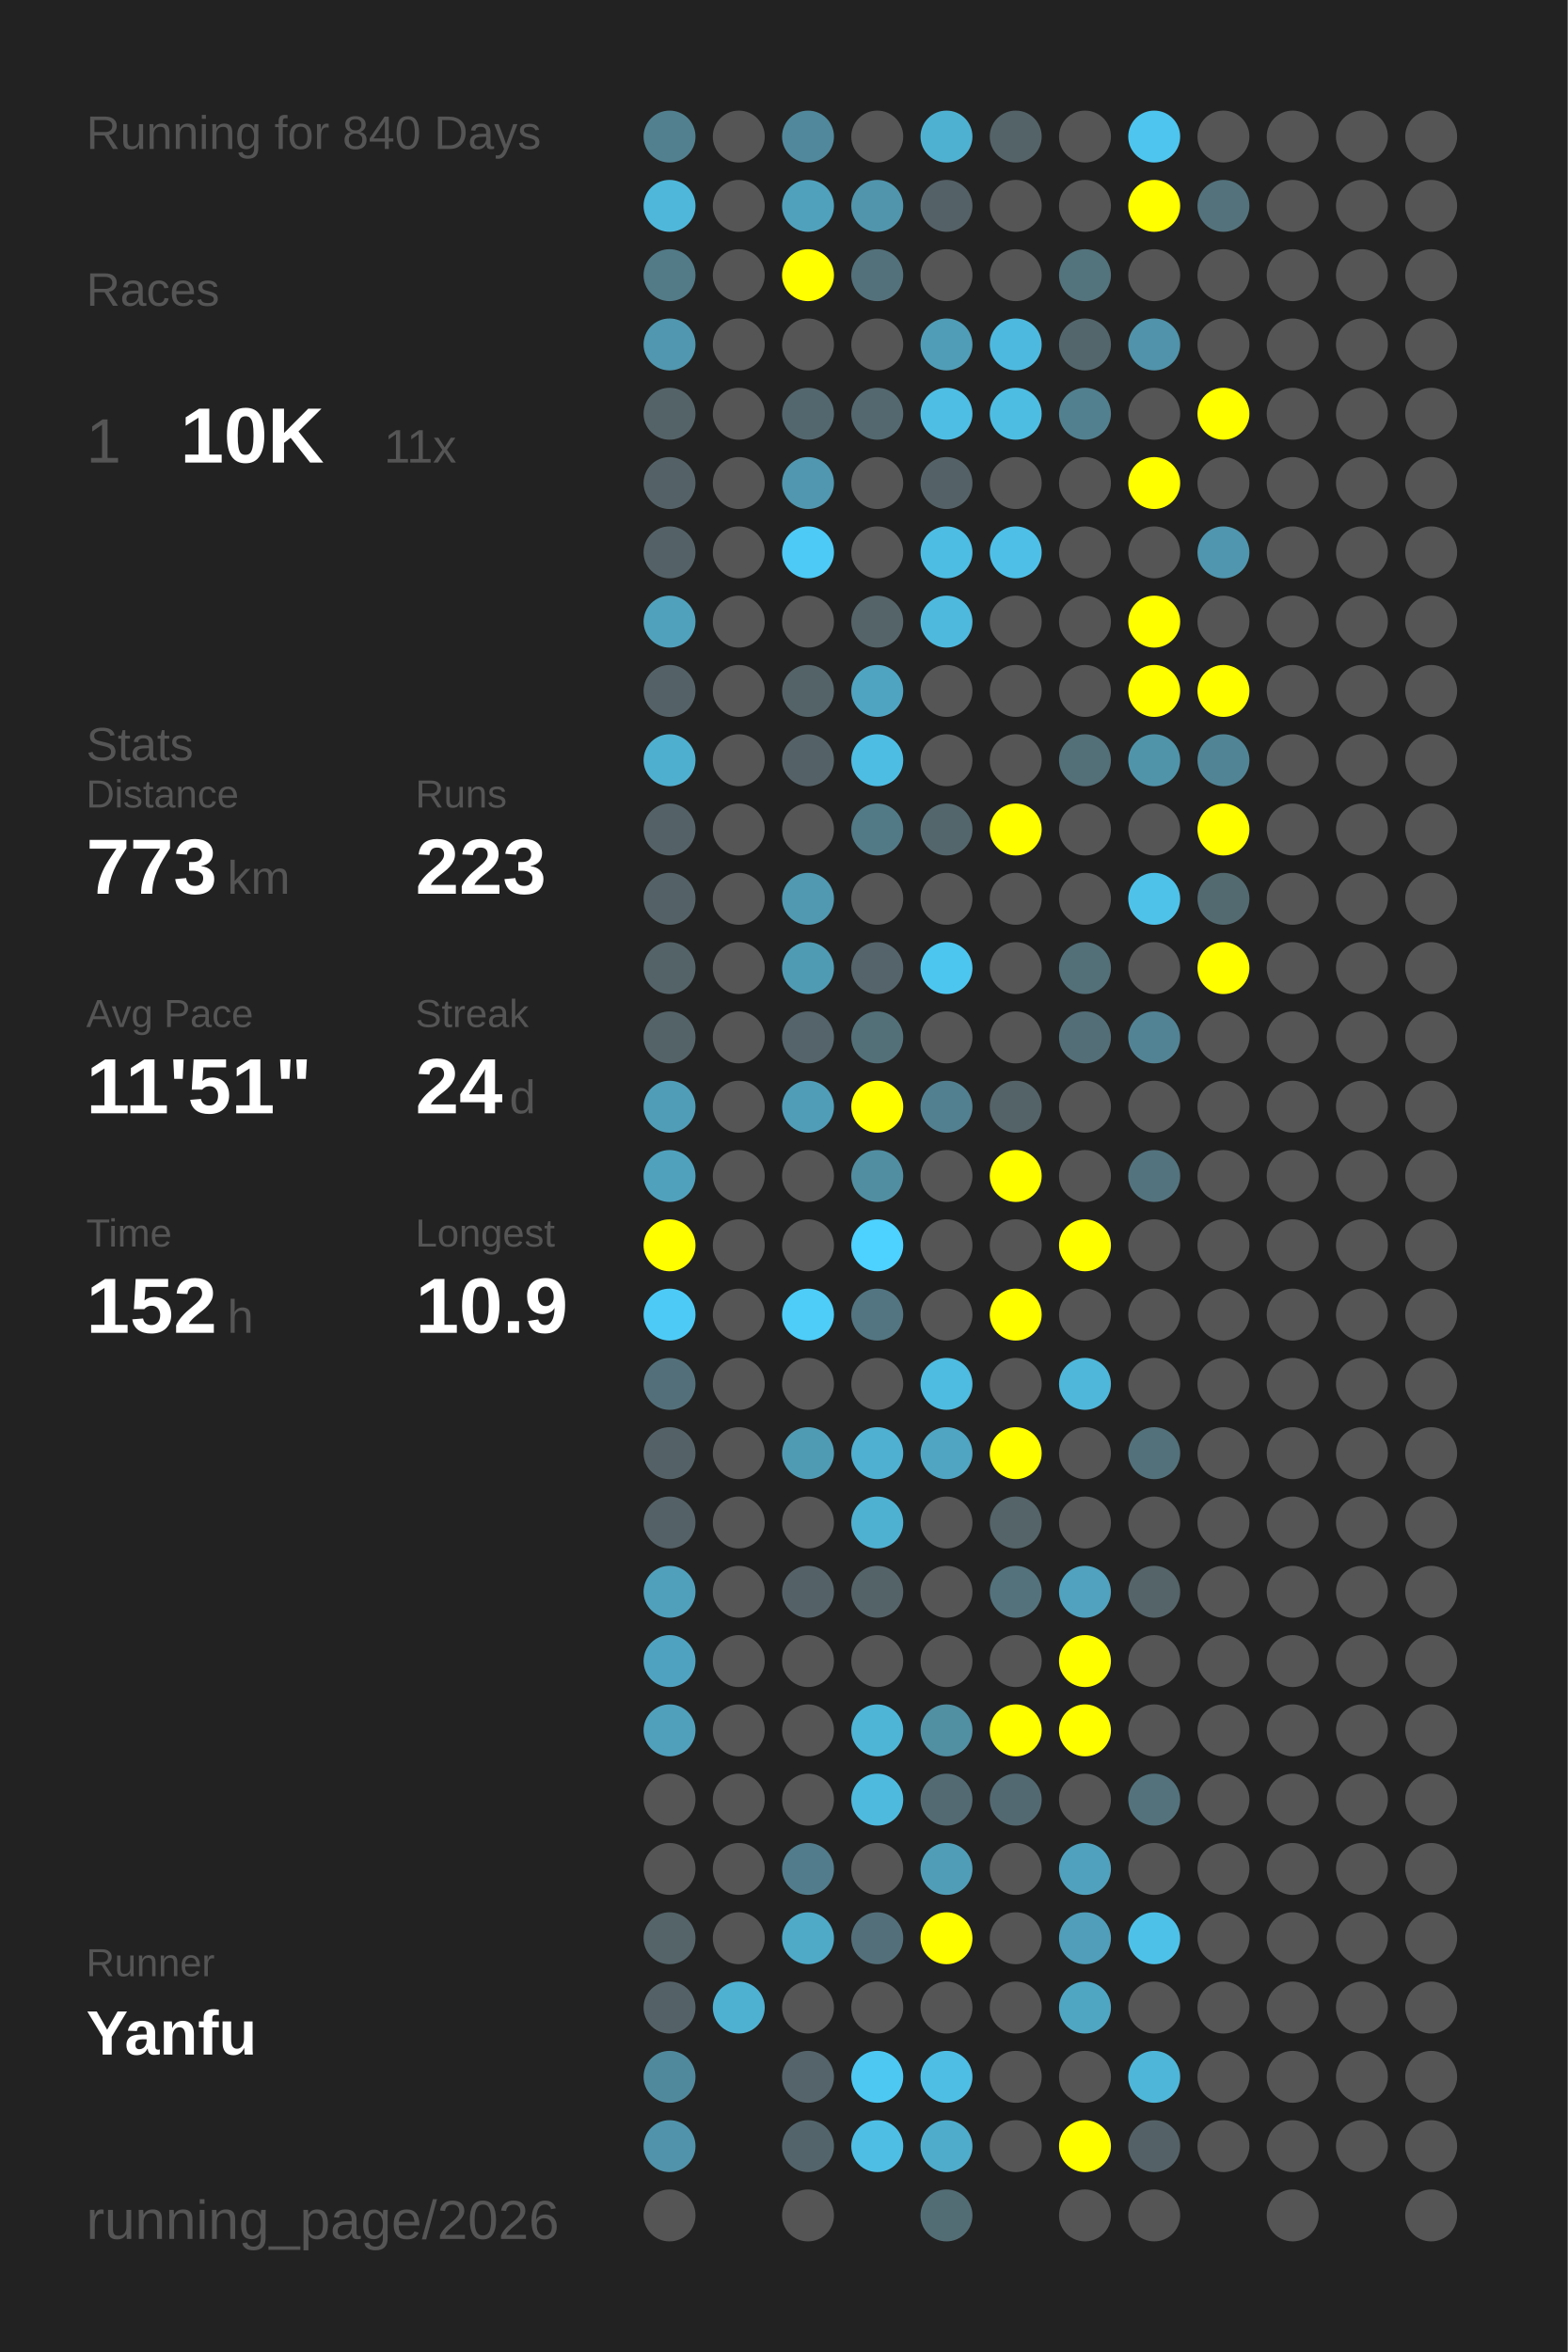
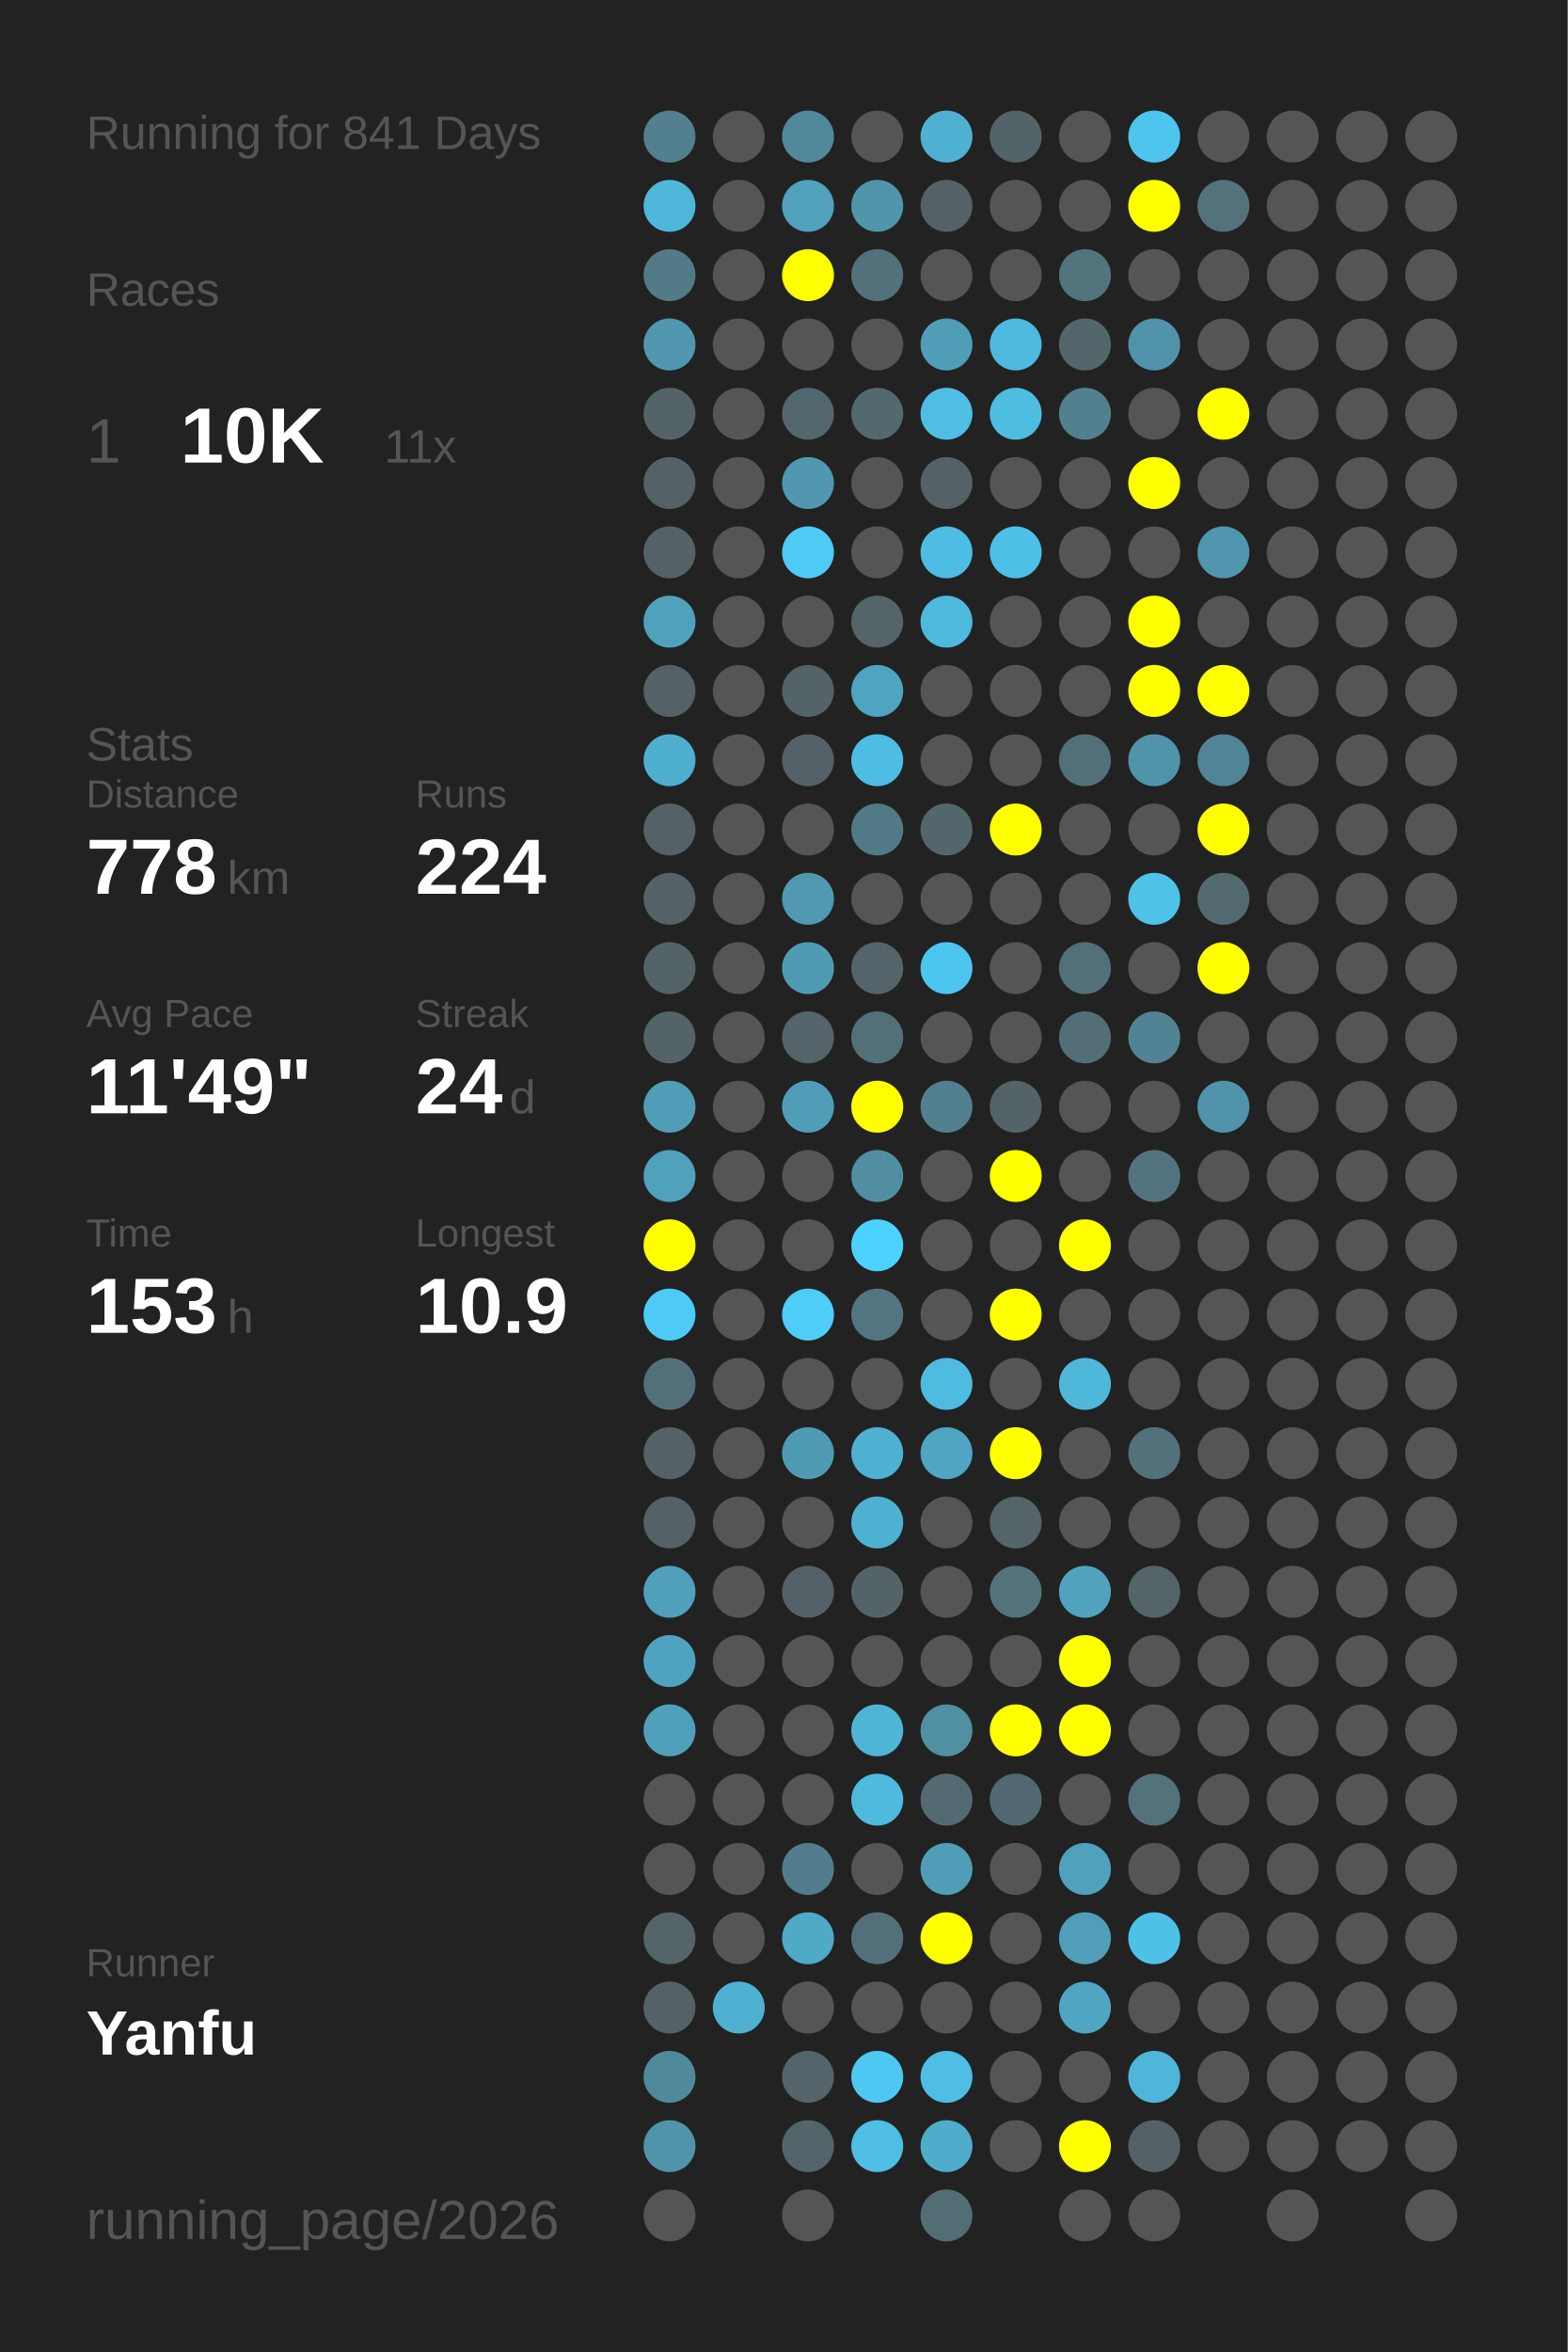
<svg xmlns="http://www.w3.org/2000/svg" baseProfile="full" height="300mm" version="1.1" viewBox="0,0,200,300" width="200mm">
  <defs />
  <rect fill="#222222" height="300" width="200" x="0" y="0" />
-   <text fill="#555555" style="font-size:6px; font-family:Arial;" x="11" y="19">Running for 840 Days</text>
+   <text fill="#555555" style="font-size:6px; font-family:Arial;" x="11" y="19">Running for 841 Days</text>
  <text fill="#555555" style="font-size:6px; font-family:Arial;" x="11" y="39">Races</text>
  <text fill="#555555" style="font-size:8px; font-family:Arial;" x="11" y="59">1</text>
  <text fill="#FFFFFF" style="font-size:10px; font-family:Arial; font-weight:bold;" x="23" y="59">10K</text>
  <text fill="#555555" style="font-size:6px; font-family:Arial;" x="49" y="59">11x</text>
  <text fill="#555555" style="font-size:6px; font-family:Arial;" x="11" y="97">Stats</text>
  <text fill="#555555" style="font-size:5px; font-family:Arial;" x="11" y="103">Distance</text>
-   <text fill="#FFFFFF" style="font-size:10px; font-family:Arial; font-weight:bold;" x="11" y="114">773</text>
+   <text fill="#FFFFFF" style="font-size:10px; font-family:Arial; font-weight:bold;" x="11" y="114">778</text>
  <text fill="#555555" style="font-size:6px; font-family:Arial;" x="29" y="114">km</text>
  <text fill="#555555" style="font-size:5px; font-family:Arial;" x="53" y="103">Runs</text>
-   <text fill="#FFFFFF" style="font-size:10px; font-family:Arial; font-weight:bold;" x="53" y="114">223</text>
+   <text fill="#FFFFFF" style="font-size:10px; font-family:Arial; font-weight:bold;" x="53" y="114">224</text>
  <text fill="#555555" style="font-size:5px; font-family:Arial;" x="11" y="131">Avg Pace</text>
-   <text fill="#FFFFFF" style="font-size:10px; font-family:Arial; font-weight:bold;" x="11" y="142">11'51"</text>
+   <text fill="#FFFFFF" style="font-size:10px; font-family:Arial; font-weight:bold;" x="11" y="142">11'49"</text>
  <text fill="#555555" style="font-size:5px; font-family:Arial;" x="53" y="131">Streak</text>
  <text fill="#FFFFFF" style="font-size:10px; font-family:Arial; font-weight:bold;" x="53" y="142">24</text>
  <text fill="#555555" style="font-size:6px; font-family:Arial;" x="65" y="142">d</text>
  <text fill="#555555" style="font-size:5px; font-family:Arial;" x="11" y="159">Time</text>
-   <text fill="#FFFFFF" style="font-size:10px; font-family:Arial; font-weight:bold;" x="11" y="170">152</text>
+   <text fill="#FFFFFF" style="font-size:10px; font-family:Arial; font-weight:bold;" x="11" y="170">153</text>
  <text fill="#555555" style="font-size:6px; font-family:Arial;" x="29" y="170">h</text>
  <text fill="#555555" style="font-size:5px; font-family:Arial;" x="53" y="159">Longest</text>
  <text fill="#FFFFFF" style="font-size:10px; font-family:Arial; font-weight:bold;" x="53" y="170">10.9</text>
  <text fill="#555555" style="font-size:5px; font-family:Arial;" x="11" y="252.065">Runner</text>
  <text fill="#FFFFFF" style="font-size:8px; font-family:Arial; font-weight:bold;" x="11" y="262.065">Yanfu</text>
  <text fill="#555555" style="font-size:7px; font-family:Arial;" x="11" y="285.581">running_page/2026</text>
  <circle cx="85.417" cy="17.419" fill="#52808f" r="3.312" />
  <circle cx="85.417" cy="26.258" fill="#4eb7da" r="3.312" />
  <circle cx="85.417" cy="35.097" fill="#527a87" r="3.312" />
  <circle cx="85.417" cy="43.935" fill="#5097af" r="3.312" />
  <circle cx="85.417" cy="52.774" fill="#546368" r="3.312" />
  <circle cx="85.417" cy="61.613" fill="#546267" r="3.312" />
  <circle cx="85.417" cy="70.452" fill="#546267" r="3.312" />
  <circle cx="85.417" cy="79.29" fill="#50a1bc" r="3.312" />
  <circle cx="85.417" cy="88.129" fill="#546267" r="3.312" />
  <circle cx="85.417" cy="96.968" fill="#4fafcf" r="3.312" />
  <circle cx="85.417" cy="105.806" fill="#546267" r="3.312" />
  <circle cx="85.417" cy="114.645" fill="#546267" r="3.312" />
  <circle cx="85.417" cy="123.484" fill="#546368" r="3.312" />
  <circle cx="85.417" cy="132.323" fill="#546368" r="3.312" />
  <circle cx="85.417" cy="141.161" fill="#509db7" r="3.312" />
  <circle cx="85.417" cy="150" fill="#50a1bc" r="3.312" />
  <circle cx="85.417" cy="158.839" fill="#FFFF00" r="3.312" />
  <circle cx="85.417" cy="167.677" fill="#4dcbf6" r="3.312" />
  <circle cx="85.417" cy="176.516" fill="#53707a" r="3.312" />
  <circle cx="85.417" cy="185.355" fill="#546267" r="3.312" />
  <circle cx="85.417" cy="194.194" fill="#546166" r="3.312" />
  <circle cx="85.417" cy="203.032" fill="#50a0bc" r="3.312" />
  <circle cx="85.417" cy="211.871" fill="#4fa3c0" r="3.312" />
  <circle cx="85.417" cy="220.71" fill="#50a0bc" r="3.312" />
  <circle cx="85.417" cy="229.548" fill="#555555" r="3.312" />
  <circle cx="85.417" cy="238.387" fill="#555555" r="3.312" />
  <circle cx="85.417" cy="247.226" fill="#546469" r="3.312" />
  <circle cx="85.417" cy="256.065" fill="#546267" r="3.312" />
  <circle cx="85.417" cy="264.903" fill="#51899c" r="3.312" />
  <circle cx="85.417" cy="273.742" fill="#5093aa" r="3.312" />
  <circle cx="85.417" cy="282.581" fill="#555555" r="3.312" />
  <circle cx="94.25" cy="17.419" fill="#555555" r="3.312" />
  <circle cx="94.25" cy="26.258" fill="#555555" r="3.312" />
  <circle cx="94.25" cy="35.097" fill="#555555" r="3.312" />
  <circle cx="94.25" cy="43.935" fill="#555555" r="3.312" />
  <circle cx="94.25" cy="52.774" fill="#555555" r="3.312" />
  <circle cx="94.25" cy="61.613" fill="#555555" r="3.312" />
  <circle cx="94.25" cy="70.452" fill="#555555" r="3.312" />
  <circle cx="94.25" cy="79.29" fill="#555555" r="3.312" />
  <circle cx="94.25" cy="88.129" fill="#555555" r="3.312" />
  <circle cx="94.25" cy="96.968" fill="#555555" r="3.312" />
  <circle cx="94.25" cy="105.806" fill="#555555" r="3.312" />
  <circle cx="94.25" cy="114.645" fill="#555555" r="3.312" />
  <circle cx="94.25" cy="123.484" fill="#555555" r="3.312" />
  <circle cx="94.25" cy="132.323" fill="#555555" r="3.312" />
  <circle cx="94.25" cy="141.161" fill="#555555" r="3.312" />
  <circle cx="94.25" cy="150" fill="#555555" r="3.312" />
  <circle cx="94.25" cy="158.839" fill="#555555" r="3.312" />
  <circle cx="94.25" cy="167.677" fill="#555555" r="3.312" />
  <circle cx="94.25" cy="176.516" fill="#555555" r="3.312" />
  <circle cx="94.25" cy="185.355" fill="#555555" r="3.312" />
  <circle cx="94.25" cy="194.194" fill="#555555" r="3.312" />
  <circle cx="94.25" cy="203.032" fill="#555555" r="3.312" />
  <circle cx="94.25" cy="211.871" fill="#555555" r="3.312" />
  <circle cx="94.25" cy="220.71" fill="#555555" r="3.312" />
  <circle cx="94.25" cy="229.548" fill="#555555" r="3.312" />
  <circle cx="94.25" cy="238.387" fill="#555555" r="3.312" />
  <circle cx="94.25" cy="247.226" fill="#555555" r="3.312" />
  <circle cx="94.25" cy="256.065" fill="#4fb1d2" r="3.312" />
  <circle cx="103.083" cy="17.419" fill="#51889b" r="3.312" />
  <circle cx="103.083" cy="26.258" fill="#50a1bc" r="3.312" />
  <circle cx="103.083" cy="35.097" fill="#FFFF00" r="3.312" />
  <circle cx="103.083" cy="43.935" fill="#555555" r="3.312" />
  <circle cx="103.083" cy="52.774" fill="#53676e" r="3.312" />
  <circle cx="103.083" cy="61.613" fill="#5097af" r="3.312" />
  <circle cx="103.083" cy="70.452" fill="#4dcaf5" r="3.312" />
  <circle cx="103.083" cy="79.29" fill="#555555" r="3.312" />
  <circle cx="103.083" cy="88.129" fill="#546368" r="3.312" />
  <circle cx="103.083" cy="96.968" fill="#546267" r="3.312" />
  <circle cx="103.083" cy="105.806" fill="#555555" r="3.312" />
  <circle cx="103.083" cy="114.645" fill="#5099b1" r="3.312" />
  <circle cx="103.083" cy="123.484" fill="#509bb4" r="3.312" />
  <circle cx="103.083" cy="132.323" fill="#54646a" r="3.312" />
  <circle cx="103.083" cy="141.161" fill="#509db8" r="3.312" />
  <circle cx="103.083" cy="150" fill="#555555" r="3.312" />
  <circle cx="103.083" cy="158.839" fill="#555555" r="3.312" />
  <circle cx="103.083" cy="167.677" fill="#4dcdf8" r="3.312" />
  <circle cx="103.083" cy="176.516" fill="#555555" r="3.312" />
  <circle cx="103.083" cy="185.355" fill="#509bb4" r="3.312" />
  <circle cx="103.083" cy="194.194" fill="#555555" r="3.312" />
  <circle cx="103.083" cy="203.032" fill="#546268" r="3.312" />
  <circle cx="103.083" cy="211.871" fill="#555555" r="3.312" />
  <circle cx="103.083" cy="220.71" fill="#555555" r="3.312" />
  <circle cx="103.083" cy="229.548" fill="#555555" r="3.312" />
  <circle cx="103.083" cy="238.387" fill="#527c8b" r="3.312" />
  <circle cx="103.083" cy="247.226" fill="#4faac8" r="3.312" />
  <circle cx="103.083" cy="256.065" fill="#555555" r="3.312" />
  <circle cx="103.083" cy="264.903" fill="#54646a" r="3.312" />
  <circle cx="103.083" cy="273.742" fill="#53656b" r="3.312" />
  <circle cx="103.083" cy="282.581" fill="#555555" r="3.312" />
  <circle cx="111.917" cy="17.419" fill="#555555" r="3.312" />
  <circle cx="111.917" cy="26.258" fill="#5095ac" r="3.312" />
  <circle cx="111.917" cy="35.097" fill="#53717b" r="3.312" />
  <circle cx="111.917" cy="43.935" fill="#555555" r="3.312" />
  <circle cx="111.917" cy="52.774" fill="#53686f" r="3.312" />
  <circle cx="111.917" cy="61.613" fill="#555555" r="3.312" />
  <circle cx="111.917" cy="70.452" fill="#555555" r="3.312" />
  <circle cx="111.917" cy="79.29" fill="#546469" r="3.312" />
  <circle cx="111.917" cy="88.129" fill="#4fa4c1" r="3.312" />
  <circle cx="111.917" cy="96.968" fill="#4ebde3" r="3.312" />
  <circle cx="111.917" cy="105.806" fill="#527986" r="3.312" />
  <circle cx="111.917" cy="114.645" fill="#555555" r="3.312" />
  <circle cx="111.917" cy="123.484" fill="#54646a" r="3.312" />
  <circle cx="111.917" cy="132.323" fill="#537079" r="3.312" />
  <circle cx="111.917" cy="141.161" fill="#FFFF00" r="3.312" />
  <circle cx="111.917" cy="150" fill="#518ea2" r="3.312" />
  <circle cx="111.917" cy="158.839" fill="#4dd1fe" r="3.312" />
  <circle cx="111.917" cy="167.677" fill="#527581" r="3.312" />
  <circle cx="111.917" cy="176.516" fill="#555555" r="3.312" />
  <circle cx="111.917" cy="185.355" fill="#4fb0d1" r="3.312" />
  <circle cx="111.917" cy="194.194" fill="#4fb1d2" r="3.312" />
  <circle cx="111.917" cy="203.032" fill="#546368" r="3.312" />
  <circle cx="111.917" cy="211.871" fill="#555555" r="3.312" />
  <circle cx="111.917" cy="220.71" fill="#4eb5d7" r="3.312" />
  <circle cx="111.917" cy="229.548" fill="#4ebade" r="3.312" />
  <circle cx="111.917" cy="238.387" fill="#555555" r="3.312" />
  <circle cx="111.917" cy="247.226" fill="#53707a" r="3.312" />
  <circle cx="111.917" cy="256.065" fill="#555555" r="3.312" />
  <circle cx="111.917" cy="264.903" fill="#4dc8f2" r="3.312" />
  <circle cx="111.917" cy="273.742" fill="#4ebee4" r="3.312" />
  <circle cx="120.75" cy="17.419" fill="#4fb1d2" r="3.312" />
  <circle cx="120.75" cy="26.258" fill="#546166" r="3.312" />
  <circle cx="120.75" cy="35.097" fill="#555555" r="3.312" />
  <circle cx="120.75" cy="43.935" fill="#509db7" r="3.312" />
  <circle cx="120.75" cy="52.774" fill="#4ebee4" r="3.312" />
  <circle cx="120.75" cy="61.613" fill="#546267" r="3.312" />
  <circle cx="120.75" cy="70.452" fill="#4ebde3" r="3.312" />
  <circle cx="120.75" cy="79.29" fill="#4eb9dd" r="3.312" />
  <circle cx="120.75" cy="88.129" fill="#555555" r="3.312" />
  <circle cx="120.75" cy="96.968" fill="#555555" r="3.312" />
  <circle cx="120.75" cy="105.806" fill="#53666c" r="3.312" />
  <circle cx="120.75" cy="114.645" fill="#555555" r="3.312" />
  <circle cx="120.75" cy="123.484" fill="#4dc6ef" r="3.312" />
  <circle cx="120.75" cy="132.323" fill="#555555" r="3.312" />
  <circle cx="120.75" cy="141.161" fill="#528090" r="3.312" />
  <circle cx="120.75" cy="150" fill="#555555" r="3.312" />
  <circle cx="120.75" cy="158.839" fill="#555555" r="3.312" />
  <circle cx="120.75" cy="167.677" fill="#555555" r="3.312" />
  <circle cx="120.75" cy="176.516" fill="#4ebbe0" r="3.312" />
  <circle cx="120.75" cy="185.355" fill="#4fa5c2" r="3.312" />
  <circle cx="120.75" cy="194.194" fill="#555555" r="3.312" />
  <circle cx="120.75" cy="203.032" fill="#555555" r="3.312" />
  <circle cx="120.75" cy="211.871" fill="#555555" r="3.312" />
  <circle cx="120.75" cy="220.71" fill="#518fa3" r="3.312" />
  <circle cx="120.75" cy="229.548" fill="#536a72" r="3.312" />
  <circle cx="120.75" cy="238.387" fill="#509db7" r="3.312" />
  <circle cx="120.75" cy="247.226" fill="#FFFF00" r="3.312" />
  <circle cx="120.75" cy="256.065" fill="#555555" r="3.312" />
  <circle cx="120.75" cy="264.903" fill="#4ebee4" r="3.312" />
  <circle cx="120.75" cy="273.742" fill="#4faccb" r="3.312" />
  <circle cx="120.75" cy="282.581" fill="#536d75" r="3.312" />
  <circle cx="129.583" cy="17.419" fill="#546368" r="3.312" />
  <circle cx="129.583" cy="26.258" fill="#555555" r="3.312" />
  <circle cx="129.583" cy="35.097" fill="#555555" r="3.312" />
  <circle cx="129.583" cy="43.935" fill="#4eb9de" r="3.312" />
  <circle cx="129.583" cy="52.774" fill="#4ebde2" r="3.312" />
  <circle cx="129.583" cy="61.613" fill="#555555" r="3.312" />
  <circle cx="129.583" cy="70.452" fill="#4ec0e7" r="3.312" />
  <circle cx="129.583" cy="79.29" fill="#555555" r="3.312" />
  <circle cx="129.583" cy="88.129" fill="#555555" r="3.312" />
  <circle cx="129.583" cy="96.968" fill="#555555" r="3.312" />
  <circle cx="129.583" cy="105.806" fill="#FFFF00" r="3.312" />
  <circle cx="129.583" cy="114.645" fill="#555555" r="3.312" />
  <circle cx="129.583" cy="123.484" fill="#555555" r="3.312" />
  <circle cx="129.583" cy="132.323" fill="#555555" r="3.312" />
  <circle cx="129.583" cy="141.161" fill="#546368" r="3.312" />
  <circle cx="129.583" cy="150" fill="#FFFF00" r="3.312" />
  <circle cx="129.583" cy="158.839" fill="#555555" r="3.312" />
  <circle cx="129.583" cy="167.677" fill="#FFFF00" r="3.312" />
  <circle cx="129.583" cy="176.516" fill="#555555" r="3.312" />
  <circle cx="129.583" cy="185.355" fill="#FFFF00" r="3.312" />
  <circle cx="129.583" cy="194.194" fill="#546469" r="3.312" />
  <circle cx="129.583" cy="203.032" fill="#53727c" r="3.312" />
  <circle cx="129.583" cy="211.871" fill="#555555" r="3.312" />
  <circle cx="129.583" cy="220.71" fill="#FFFF00" r="3.312" />
  <circle cx="129.583" cy="229.548" fill="#536971" r="3.312" />
  <circle cx="129.583" cy="238.387" fill="#555555" r="3.312" />
  <circle cx="129.583" cy="247.226" fill="#555555" r="3.312" />
  <circle cx="129.583" cy="256.065" fill="#555555" r="3.312" />
  <circle cx="129.583" cy="264.903" fill="#555555" r="3.312" />
  <circle cx="129.583" cy="273.742" fill="#555555" r="3.312" />
  <circle cx="138.417" cy="17.419" fill="#555555" r="3.312" />
  <circle cx="138.417" cy="26.258" fill="#555555" r="3.312" />
  <circle cx="138.417" cy="35.097" fill="#53737d" r="3.312" />
  <circle cx="138.417" cy="43.935" fill="#53666c" r="3.312" />
  <circle cx="138.417" cy="52.774" fill="#52808f" r="3.312" />
  <circle cx="138.417" cy="61.613" fill="#555555" r="3.312" />
  <circle cx="138.417" cy="70.452" fill="#555555" r="3.312" />
  <circle cx="138.417" cy="79.29" fill="#555555" r="3.312" />
  <circle cx="138.417" cy="88.129" fill="#555555" r="3.312" />
  <circle cx="138.417" cy="96.968" fill="#536f78" r="3.312" />
  <circle cx="138.417" cy="105.806" fill="#555555" r="3.312" />
  <circle cx="138.417" cy="114.645" fill="#555555" r="3.312" />
  <circle cx="138.417" cy="123.484" fill="#536f78" r="3.312" />
  <circle cx="138.417" cy="132.323" fill="#536e77" r="3.312" />
  <circle cx="138.417" cy="141.161" fill="#555555" r="3.312" />
  <circle cx="138.417" cy="150" fill="#555555" r="3.312" />
  <circle cx="138.417" cy="158.839" fill="#FFFF00" r="3.312" />
  <circle cx="138.417" cy="167.677" fill="#555555" r="3.312" />
  <circle cx="138.417" cy="176.516" fill="#4eb7da" r="3.312" />
  <circle cx="138.417" cy="185.355" fill="#555555" r="3.312" />
  <circle cx="138.417" cy="194.194" fill="#555555" r="3.312" />
  <circle cx="138.417" cy="203.032" fill="#50a2be" r="3.312" />
  <circle cx="138.417" cy="211.871" fill="#FFFF00" r="3.312" />
  <circle cx="138.417" cy="220.71" fill="#FFFF00" r="3.312" />
  <circle cx="138.417" cy="229.548" fill="#555555" r="3.312" />
  <circle cx="138.417" cy="238.387" fill="#50a1bd" r="3.312" />
  <circle cx="138.417" cy="247.226" fill="#509eb9" r="3.312" />
  <circle cx="138.417" cy="256.065" fill="#4fa6c3" r="3.312" />
  <circle cx="138.417" cy="264.903" fill="#555555" r="3.312" />
  <circle cx="138.417" cy="273.742" fill="#FFFF00" r="3.312" />
  <circle cx="138.417" cy="282.581" fill="#555555" r="3.312" />
  <circle cx="147.25" cy="17.419" fill="#4dc5ee" r="3.312" />
  <circle cx="147.25" cy="26.258" fill="#FFFF00" r="3.312" />
  <circle cx="147.25" cy="35.097" fill="#555555" r="3.312" />
  <circle cx="147.25" cy="43.935" fill="#5093aa" r="3.312" />
  <circle cx="147.25" cy="52.774" fill="#555555" r="3.312" />
  <circle cx="147.25" cy="61.613" fill="#FFFF00" r="3.312" />
  <circle cx="147.25" cy="70.452" fill="#555555" r="3.312" />
  <circle cx="147.25" cy="79.29" fill="#FFFF00" r="3.312" />
  <circle cx="147.25" cy="88.129" fill="#FFFF00" r="3.312" />
  <circle cx="147.25" cy="96.968" fill="#5094aa" r="3.312" />
  <circle cx="147.25" cy="105.806" fill="#555555" r="3.312" />
  <circle cx="147.25" cy="114.645" fill="#4ec2e9" r="3.312" />
  <circle cx="147.25" cy="123.484" fill="#555555" r="3.312" />
  <circle cx="147.25" cy="132.323" fill="#528394" r="3.312" />
  <circle cx="147.25" cy="141.161" fill="#555555" r="3.312" />
  <circle cx="147.25" cy="150" fill="#53737e" r="3.312" />
  <circle cx="147.25" cy="158.839" fill="#555555" r="3.312" />
  <circle cx="147.25" cy="167.677" fill="#555555" r="3.312" />
  <circle cx="147.25" cy="176.516" fill="#555555" r="3.312" />
  <circle cx="147.25" cy="185.355" fill="#53717b" r="3.312" />
  <circle cx="147.25" cy="194.194" fill="#555555" r="3.312" />
  <circle cx="147.25" cy="203.032" fill="#546469" r="3.312" />
  <circle cx="147.25" cy="211.871" fill="#555555" r="3.312" />
  <circle cx="147.25" cy="220.71" fill="#555555" r="3.312" />
  <circle cx="147.25" cy="229.548" fill="#53727c" r="3.312" />
  <circle cx="147.25" cy="238.387" fill="#555555" r="3.312" />
  <circle cx="147.25" cy="247.226" fill="#4ec1e8" r="3.312" />
  <circle cx="147.25" cy="256.065" fill="#555555" r="3.312" />
  <circle cx="147.25" cy="264.903" fill="#4eb6d8" r="3.312" />
  <circle cx="147.25" cy="273.742" fill="#546267" r="3.312" />
  <circle cx="147.25" cy="282.581" fill="#555555" r="3.312" />
  <circle cx="156.083" cy="17.419" fill="#555555" r="3.312" />
  <circle cx="156.083" cy="26.258" fill="#53727c" r="3.312" />
  <circle cx="156.083" cy="35.097" fill="#555555" r="3.312" />
  <circle cx="156.083" cy="43.935" fill="#555555" r="3.312" />
  <circle cx="156.083" cy="52.774" fill="#FFFF00" r="3.312" />
  <circle cx="156.083" cy="61.613" fill="#555555" r="3.312" />
  <circle cx="156.083" cy="70.452" fill="#5096ae" r="3.312" />
  <circle cx="156.083" cy="79.29" fill="#555555" r="3.312" />
  <circle cx="156.083" cy="88.129" fill="#FFFF00" r="3.312" />
  <circle cx="156.083" cy="96.968" fill="#518596" r="3.312" />
  <circle cx="156.083" cy="105.806" fill="#FFFF00" r="3.312" />
  <circle cx="156.083" cy="114.645" fill="#536a71" r="3.312" />
  <circle cx="156.083" cy="123.484" fill="#FFFF00" r="3.312" />
  <circle cx="156.083" cy="132.323" fill="#555555" r="3.312" />
-   <circle cx="156.083" cy="141.161" fill="#555555" r="3.312" />
+   <circle cx="156.083" cy="141.161" fill="#5093aa" r="3.312" />
  <circle cx="156.083" cy="150" fill="#555555" r="3.312" />
  <circle cx="156.083" cy="158.839" fill="#555555" r="3.312" />
  <circle cx="156.083" cy="167.677" fill="#555555" r="3.312" />
  <circle cx="156.083" cy="176.516" fill="#555555" r="3.312" />
  <circle cx="156.083" cy="185.355" fill="#555555" r="3.312" />
  <circle cx="156.083" cy="194.194" fill="#555555" r="3.312" />
  <circle cx="156.083" cy="203.032" fill="#555555" r="3.312" />
  <circle cx="156.083" cy="211.871" fill="#555555" r="3.312" />
  <circle cx="156.083" cy="220.71" fill="#555555" r="3.312" />
  <circle cx="156.083" cy="229.548" fill="#555555" r="3.312" />
  <circle cx="156.083" cy="238.387" fill="#555555" r="3.312" />
  <circle cx="156.083" cy="247.226" fill="#555555" r="3.312" />
  <circle cx="156.083" cy="256.065" fill="#555555" r="3.312" />
  <circle cx="156.083" cy="264.903" fill="#555555" r="3.312" />
  <circle cx="156.083" cy="273.742" fill="#555555" r="3.312" />
  <circle cx="164.917" cy="17.419" fill="#555555" r="3.312" />
  <circle cx="164.917" cy="26.258" fill="#555555" r="3.312" />
  <circle cx="164.917" cy="35.097" fill="#555555" r="3.312" />
  <circle cx="164.917" cy="43.935" fill="#555555" r="3.312" />
  <circle cx="164.917" cy="52.774" fill="#555555" r="3.312" />
  <circle cx="164.917" cy="61.613" fill="#555555" r="3.312" />
  <circle cx="164.917" cy="70.452" fill="#555555" r="3.312" />
  <circle cx="164.917" cy="79.29" fill="#555555" r="3.312" />
  <circle cx="164.917" cy="88.129" fill="#555555" r="3.312" />
  <circle cx="164.917" cy="96.968" fill="#555555" r="3.312" />
  <circle cx="164.917" cy="105.806" fill="#555555" r="3.312" />
  <circle cx="164.917" cy="114.645" fill="#555555" r="3.312" />
  <circle cx="164.917" cy="123.484" fill="#555555" r="3.312" />
  <circle cx="164.917" cy="132.323" fill="#555555" r="3.312" />
  <circle cx="164.917" cy="141.161" fill="#555555" r="3.312" />
  <circle cx="164.917" cy="150" fill="#555555" r="3.312" />
  <circle cx="164.917" cy="158.839" fill="#555555" r="3.312" />
  <circle cx="164.917" cy="167.677" fill="#555555" r="3.312" />
  <circle cx="164.917" cy="176.516" fill="#555555" r="3.312" />
  <circle cx="164.917" cy="185.355" fill="#555555" r="3.312" />
  <circle cx="164.917" cy="194.194" fill="#555555" r="3.312" />
  <circle cx="164.917" cy="203.032" fill="#555555" r="3.312" />
  <circle cx="164.917" cy="211.871" fill="#555555" r="3.312" />
  <circle cx="164.917" cy="220.71" fill="#555555" r="3.312" />
  <circle cx="164.917" cy="229.548" fill="#555555" r="3.312" />
  <circle cx="164.917" cy="238.387" fill="#555555" r="3.312" />
  <circle cx="164.917" cy="247.226" fill="#555555" r="3.312" />
  <circle cx="164.917" cy="256.065" fill="#555555" r="3.312" />
  <circle cx="164.917" cy="264.903" fill="#555555" r="3.312" />
  <circle cx="164.917" cy="273.742" fill="#555555" r="3.312" />
  <circle cx="164.917" cy="282.581" fill="#555555" r="3.312" />
  <circle cx="173.75" cy="17.419" fill="#555555" r="3.312" />
  <circle cx="173.75" cy="26.258" fill="#555555" r="3.312" />
  <circle cx="173.75" cy="35.097" fill="#555555" r="3.312" />
  <circle cx="173.75" cy="43.935" fill="#555555" r="3.312" />
  <circle cx="173.75" cy="52.774" fill="#555555" r="3.312" />
  <circle cx="173.75" cy="61.613" fill="#555555" r="3.312" />
  <circle cx="173.75" cy="70.452" fill="#555555" r="3.312" />
  <circle cx="173.75" cy="79.29" fill="#555555" r="3.312" />
  <circle cx="173.75" cy="88.129" fill="#555555" r="3.312" />
  <circle cx="173.75" cy="96.968" fill="#555555" r="3.312" />
  <circle cx="173.75" cy="105.806" fill="#555555" r="3.312" />
  <circle cx="173.75" cy="114.645" fill="#555555" r="3.312" />
  <circle cx="173.75" cy="123.484" fill="#555555" r="3.312" />
  <circle cx="173.75" cy="132.323" fill="#555555" r="3.312" />
  <circle cx="173.75" cy="141.161" fill="#555555" r="3.312" />
  <circle cx="173.75" cy="150" fill="#555555" r="3.312" />
  <circle cx="173.75" cy="158.839" fill="#555555" r="3.312" />
  <circle cx="173.75" cy="167.677" fill="#555555" r="3.312" />
  <circle cx="173.75" cy="176.516" fill="#555555" r="3.312" />
  <circle cx="173.75" cy="185.355" fill="#555555" r="3.312" />
  <circle cx="173.75" cy="194.194" fill="#555555" r="3.312" />
  <circle cx="173.75" cy="203.032" fill="#555555" r="3.312" />
  <circle cx="173.75" cy="211.871" fill="#555555" r="3.312" />
  <circle cx="173.75" cy="220.71" fill="#555555" r="3.312" />
  <circle cx="173.75" cy="229.548" fill="#555555" r="3.312" />
  <circle cx="173.75" cy="238.387" fill="#555555" r="3.312" />
  <circle cx="173.75" cy="247.226" fill="#555555" r="3.312" />
  <circle cx="173.75" cy="256.065" fill="#555555" r="3.312" />
  <circle cx="173.75" cy="264.903" fill="#555555" r="3.312" />
  <circle cx="173.75" cy="273.742" fill="#555555" r="3.312" />
  <circle cx="182.583" cy="17.419" fill="#555555" r="3.312" />
  <circle cx="182.583" cy="26.258" fill="#555555" r="3.312" />
  <circle cx="182.583" cy="35.097" fill="#555555" r="3.312" />
  <circle cx="182.583" cy="43.935" fill="#555555" r="3.312" />
  <circle cx="182.583" cy="52.774" fill="#555555" r="3.312" />
  <circle cx="182.583" cy="61.613" fill="#555555" r="3.312" />
  <circle cx="182.583" cy="70.452" fill="#555555" r="3.312" />
  <circle cx="182.583" cy="79.29" fill="#555555" r="3.312" />
  <circle cx="182.583" cy="88.129" fill="#555555" r="3.312" />
  <circle cx="182.583" cy="96.968" fill="#555555" r="3.312" />
  <circle cx="182.583" cy="105.806" fill="#555555" r="3.312" />
  <circle cx="182.583" cy="114.645" fill="#555555" r="3.312" />
  <circle cx="182.583" cy="123.484" fill="#555555" r="3.312" />
  <circle cx="182.583" cy="132.323" fill="#555555" r="3.312" />
  <circle cx="182.583" cy="141.161" fill="#555555" r="3.312" />
  <circle cx="182.583" cy="150" fill="#555555" r="3.312" />
  <circle cx="182.583" cy="158.839" fill="#555555" r="3.312" />
  <circle cx="182.583" cy="167.677" fill="#555555" r="3.312" />
  <circle cx="182.583" cy="176.516" fill="#555555" r="3.312" />
  <circle cx="182.583" cy="185.355" fill="#555555" r="3.312" />
  <circle cx="182.583" cy="194.194" fill="#555555" r="3.312" />
  <circle cx="182.583" cy="203.032" fill="#555555" r="3.312" />
  <circle cx="182.583" cy="211.871" fill="#555555" r="3.312" />
  <circle cx="182.583" cy="220.71" fill="#555555" r="3.312" />
  <circle cx="182.583" cy="229.548" fill="#555555" r="3.312" />
  <circle cx="182.583" cy="238.387" fill="#555555" r="3.312" />
  <circle cx="182.583" cy="247.226" fill="#555555" r="3.312" />
  <circle cx="182.583" cy="256.065" fill="#555555" r="3.312" />
  <circle cx="182.583" cy="264.903" fill="#555555" r="3.312" />
  <circle cx="182.583" cy="273.742" fill="#555555" r="3.312" />
  <circle cx="182.583" cy="282.581" fill="#555555" r="3.312" />
</svg>
